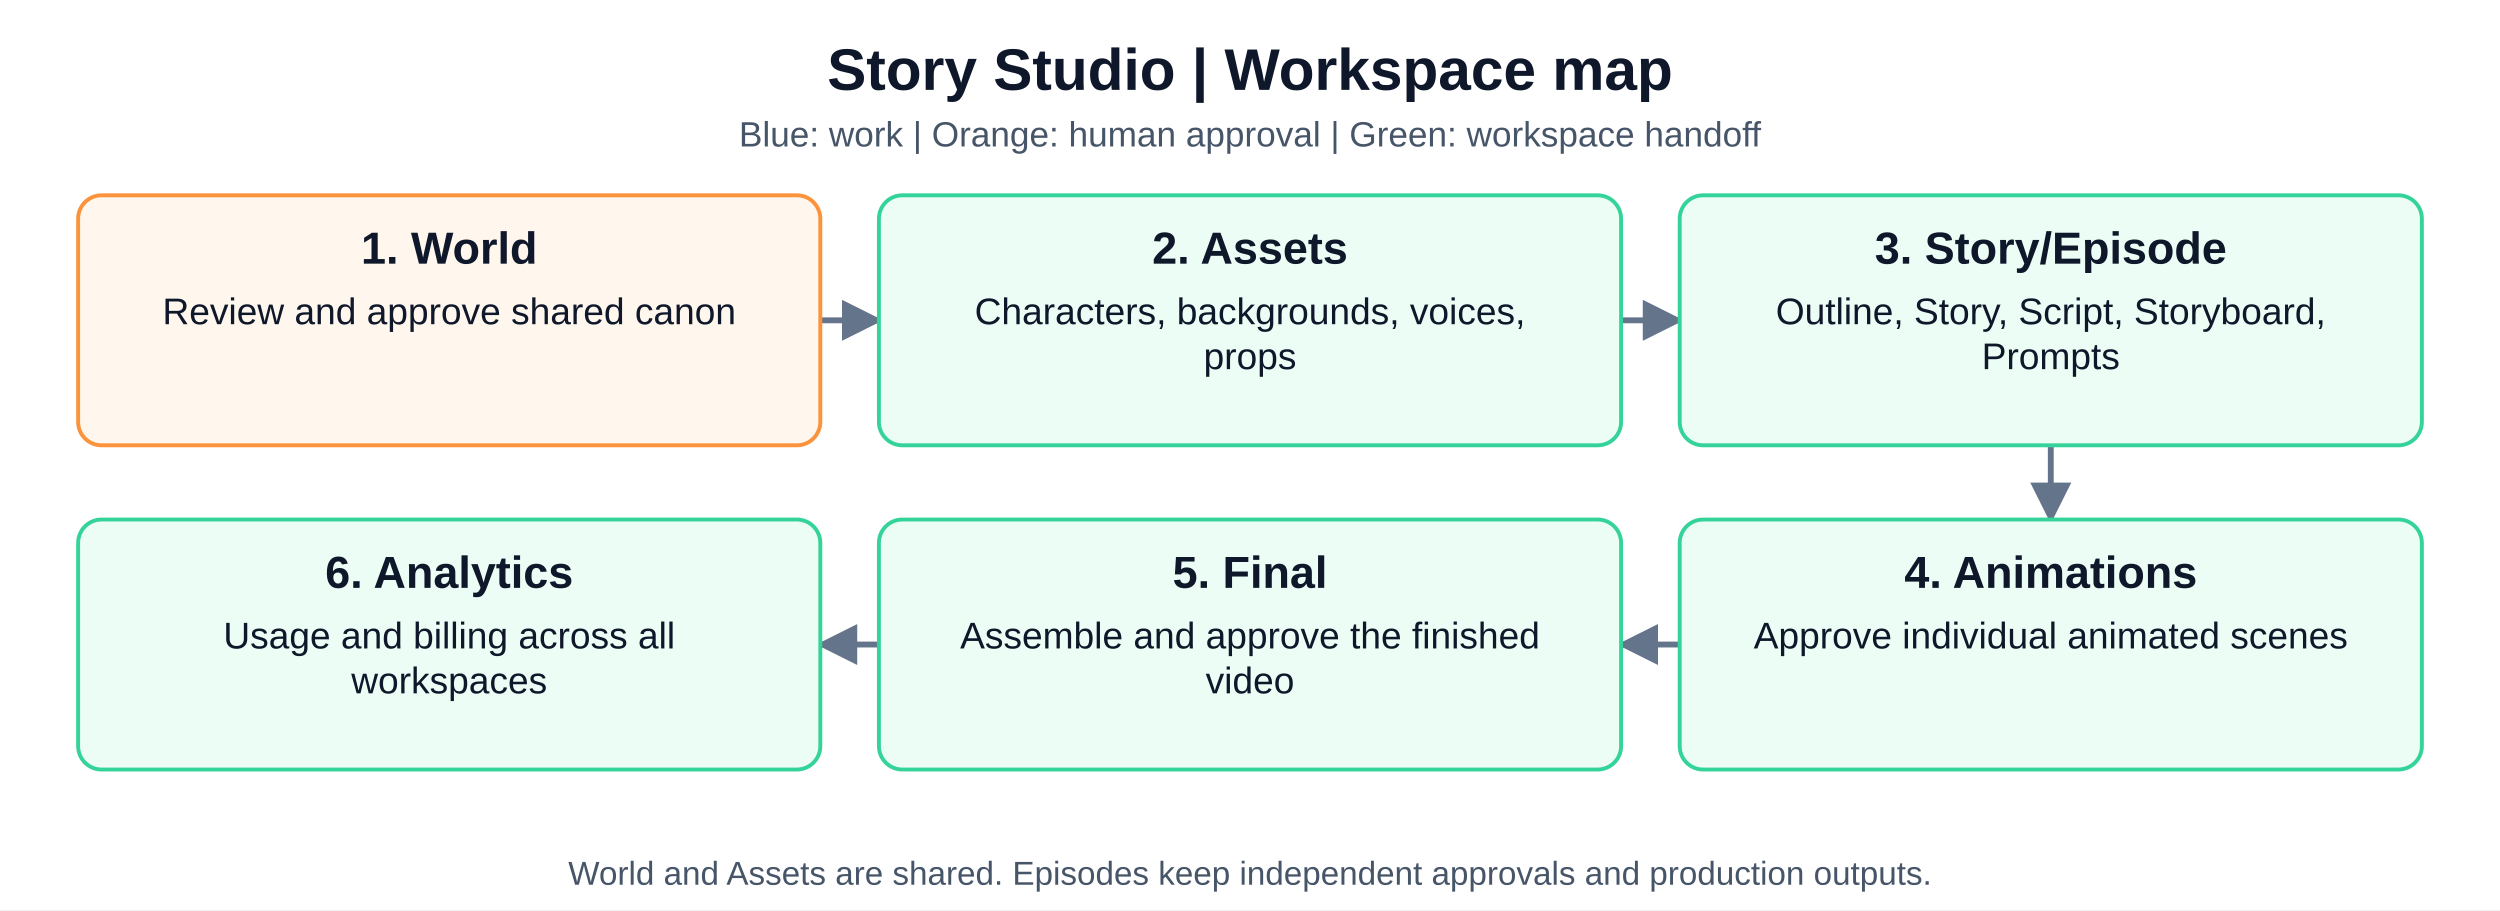
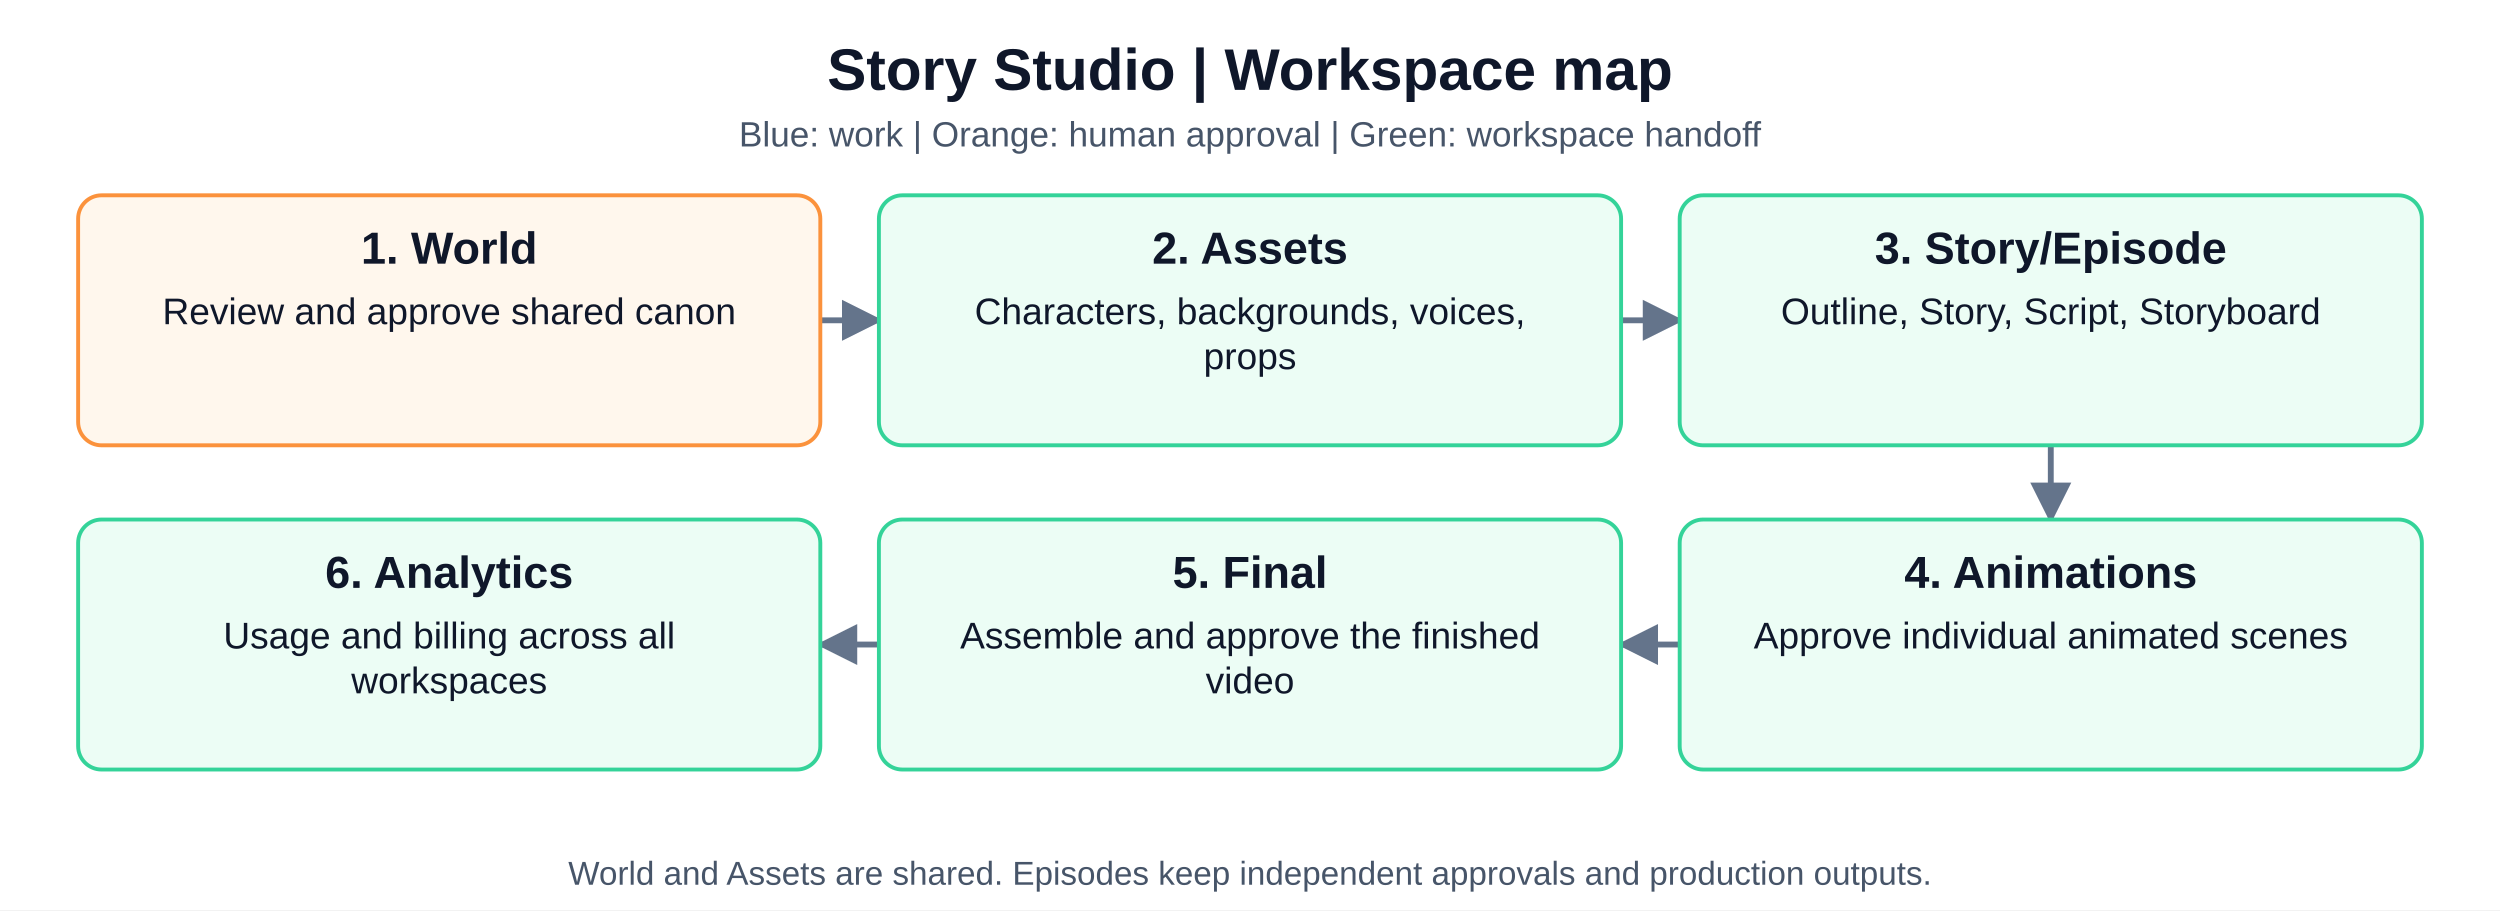
<svg xmlns="http://www.w3.org/2000/svg" width="1280" height="466" viewBox="0 0 1280 466" role="img">
  <rect width="100%" height="100%" fill="white" />
  <defs>
    <marker id="arrow" viewBox="0 0 10 10" refX="9" refY="5" markerWidth="7" markerHeight="7" orient="auto">
      <path d="M0 0L10 5L0 10Z" fill="#64748b" />
    </marker>
  </defs>
  <text x="640" y="46" text-anchor="middle" font-family="Segoe UI,Arial,sans-serif" font-size="30" font-weight="600" fill="#0f172a">Story Studio | Workspace map</text>
  <text x="640" y="75" text-anchor="middle" font-family="Segoe UI,Arial,sans-serif" font-size="18" font-weight="400" fill="#475569">Blue: work  |  Orange: human approval  |  Green: workspace handoff</text>
  <path d="M420 164L450 164" stroke="#64748b" stroke-width="3" fill="none" marker-end="url(#arrow)" />
  <path d="M830 164L860 164" stroke="#64748b" stroke-width="3" fill="none" marker-end="url(#arrow)" />
  <path d="M1050 228L1050 266" stroke="#64748b" stroke-width="3" fill="none" marker-end="url(#arrow)" />
  <path d="M860 330L830 330" stroke="#64748b" stroke-width="3" fill="none" marker-end="url(#arrow)" />
  <path d="M450 330L420 330" stroke="#64748b" stroke-width="3" fill="none" marker-end="url(#arrow)" />
  <a href="../README.md#world">
    <rect x="40" y="100" width="380" height="128" rx="12" fill="#fff7ed" stroke="#fb923c" stroke-width="2" />
    <text x="230" y="135" text-anchor="middle" font-family="Segoe UI,Arial,sans-serif" font-size="23" font-weight="600" fill="#0f172a">1. World</text>
    <text x="230" y="166" text-anchor="middle" font-family="Segoe UI,Arial,sans-serif" font-size="19" font-weight="400" fill="#0f172a">Review and approve shared canon</text>
  </a>
  <a href="../README.md#assets">
    <rect x="450" y="100" width="380" height="128" rx="12" fill="#ecfdf5" stroke="#34d399" stroke-width="2" />
    <text x="640" y="135" text-anchor="middle" font-family="Segoe UI,Arial,sans-serif" font-size="23" font-weight="600" fill="#0f172a">2. Assets</text>
    <text x="640" y="166" text-anchor="middle" font-family="Segoe UI,Arial,sans-serif" font-size="19" font-weight="400" fill="#0f172a">Characters, backgrounds, voices,</text>
    <text x="640" y="189" text-anchor="middle" font-family="Segoe UI,Arial,sans-serif" font-size="19" font-weight="400" fill="#0f172a">props</text>
  </a>
  <a href="../README.md#story-episode">
    <rect x="860" y="100" width="380" height="128" rx="12" fill="#ecfdf5" stroke="#34d399" stroke-width="2" />
    <text x="1050" y="135" text-anchor="middle" font-family="Segoe UI,Arial,sans-serif" font-size="23" font-weight="600" fill="#0f172a">3. Story/Episode</text>
-     <text x="1050" y="166" text-anchor="middle" font-family="Segoe UI,Arial,sans-serif" font-size="19" font-weight="400" fill="#0f172a">Outline, Story, Script, Storyboard,</text>
-     <text x="1050" y="189" text-anchor="middle" font-family="Segoe UI,Arial,sans-serif" font-size="19" font-weight="400" fill="#0f172a">Prompts</text>
+     <text x="1050" y="166" text-anchor="middle" font-family="Segoe UI,Arial,sans-serif" font-size="19" font-weight="400" fill="#0f172a">Outline, Story, Script, Storyboard</text>
  </a>
  <a href="../README.md#animations">
    <rect x="860" y="266" width="380" height="128" rx="12" fill="#ecfdf5" stroke="#34d399" stroke-width="2" />
    <text x="1050" y="301" text-anchor="middle" font-family="Segoe UI,Arial,sans-serif" font-size="23" font-weight="600" fill="#0f172a">4. Animations</text>
    <text x="1050" y="332" text-anchor="middle" font-family="Segoe UI,Arial,sans-serif" font-size="19" font-weight="400" fill="#0f172a">Approve individual animated scenes</text>
  </a>
  <a href="../README.md#final">
    <rect x="450" y="266" width="380" height="128" rx="12" fill="#ecfdf5" stroke="#34d399" stroke-width="2" />
    <text x="640" y="301" text-anchor="middle" font-family="Segoe UI,Arial,sans-serif" font-size="23" font-weight="600" fill="#0f172a">5. Final</text>
    <text x="640" y="332" text-anchor="middle" font-family="Segoe UI,Arial,sans-serif" font-size="19" font-weight="400" fill="#0f172a">Assemble and approve the finished</text>
    <text x="640" y="355" text-anchor="middle" font-family="Segoe UI,Arial,sans-serif" font-size="19" font-weight="400" fill="#0f172a">video</text>
  </a>
  <a href="../README.md#analytics">
    <rect x="40" y="266" width="380" height="128" rx="12" fill="#ecfdf5" stroke="#34d399" stroke-width="2" />
    <text x="230" y="301" text-anchor="middle" font-family="Segoe UI,Arial,sans-serif" font-size="23" font-weight="600" fill="#0f172a">6. Analytics</text>
    <text x="230" y="332" text-anchor="middle" font-family="Segoe UI,Arial,sans-serif" font-size="19" font-weight="400" fill="#0f172a">Usage and billing across all</text>
    <text x="230" y="355" text-anchor="middle" font-family="Segoe UI,Arial,sans-serif" font-size="19" font-weight="400" fill="#0f172a">workspaces</text>
  </a>
  <text x="640" y="453" text-anchor="middle" font-family="Segoe UI,Arial,sans-serif" font-size="17" font-weight="400" fill="#475569">World and Assets are shared. Episodes keep independent approvals and production outputs.</text>
</svg>
